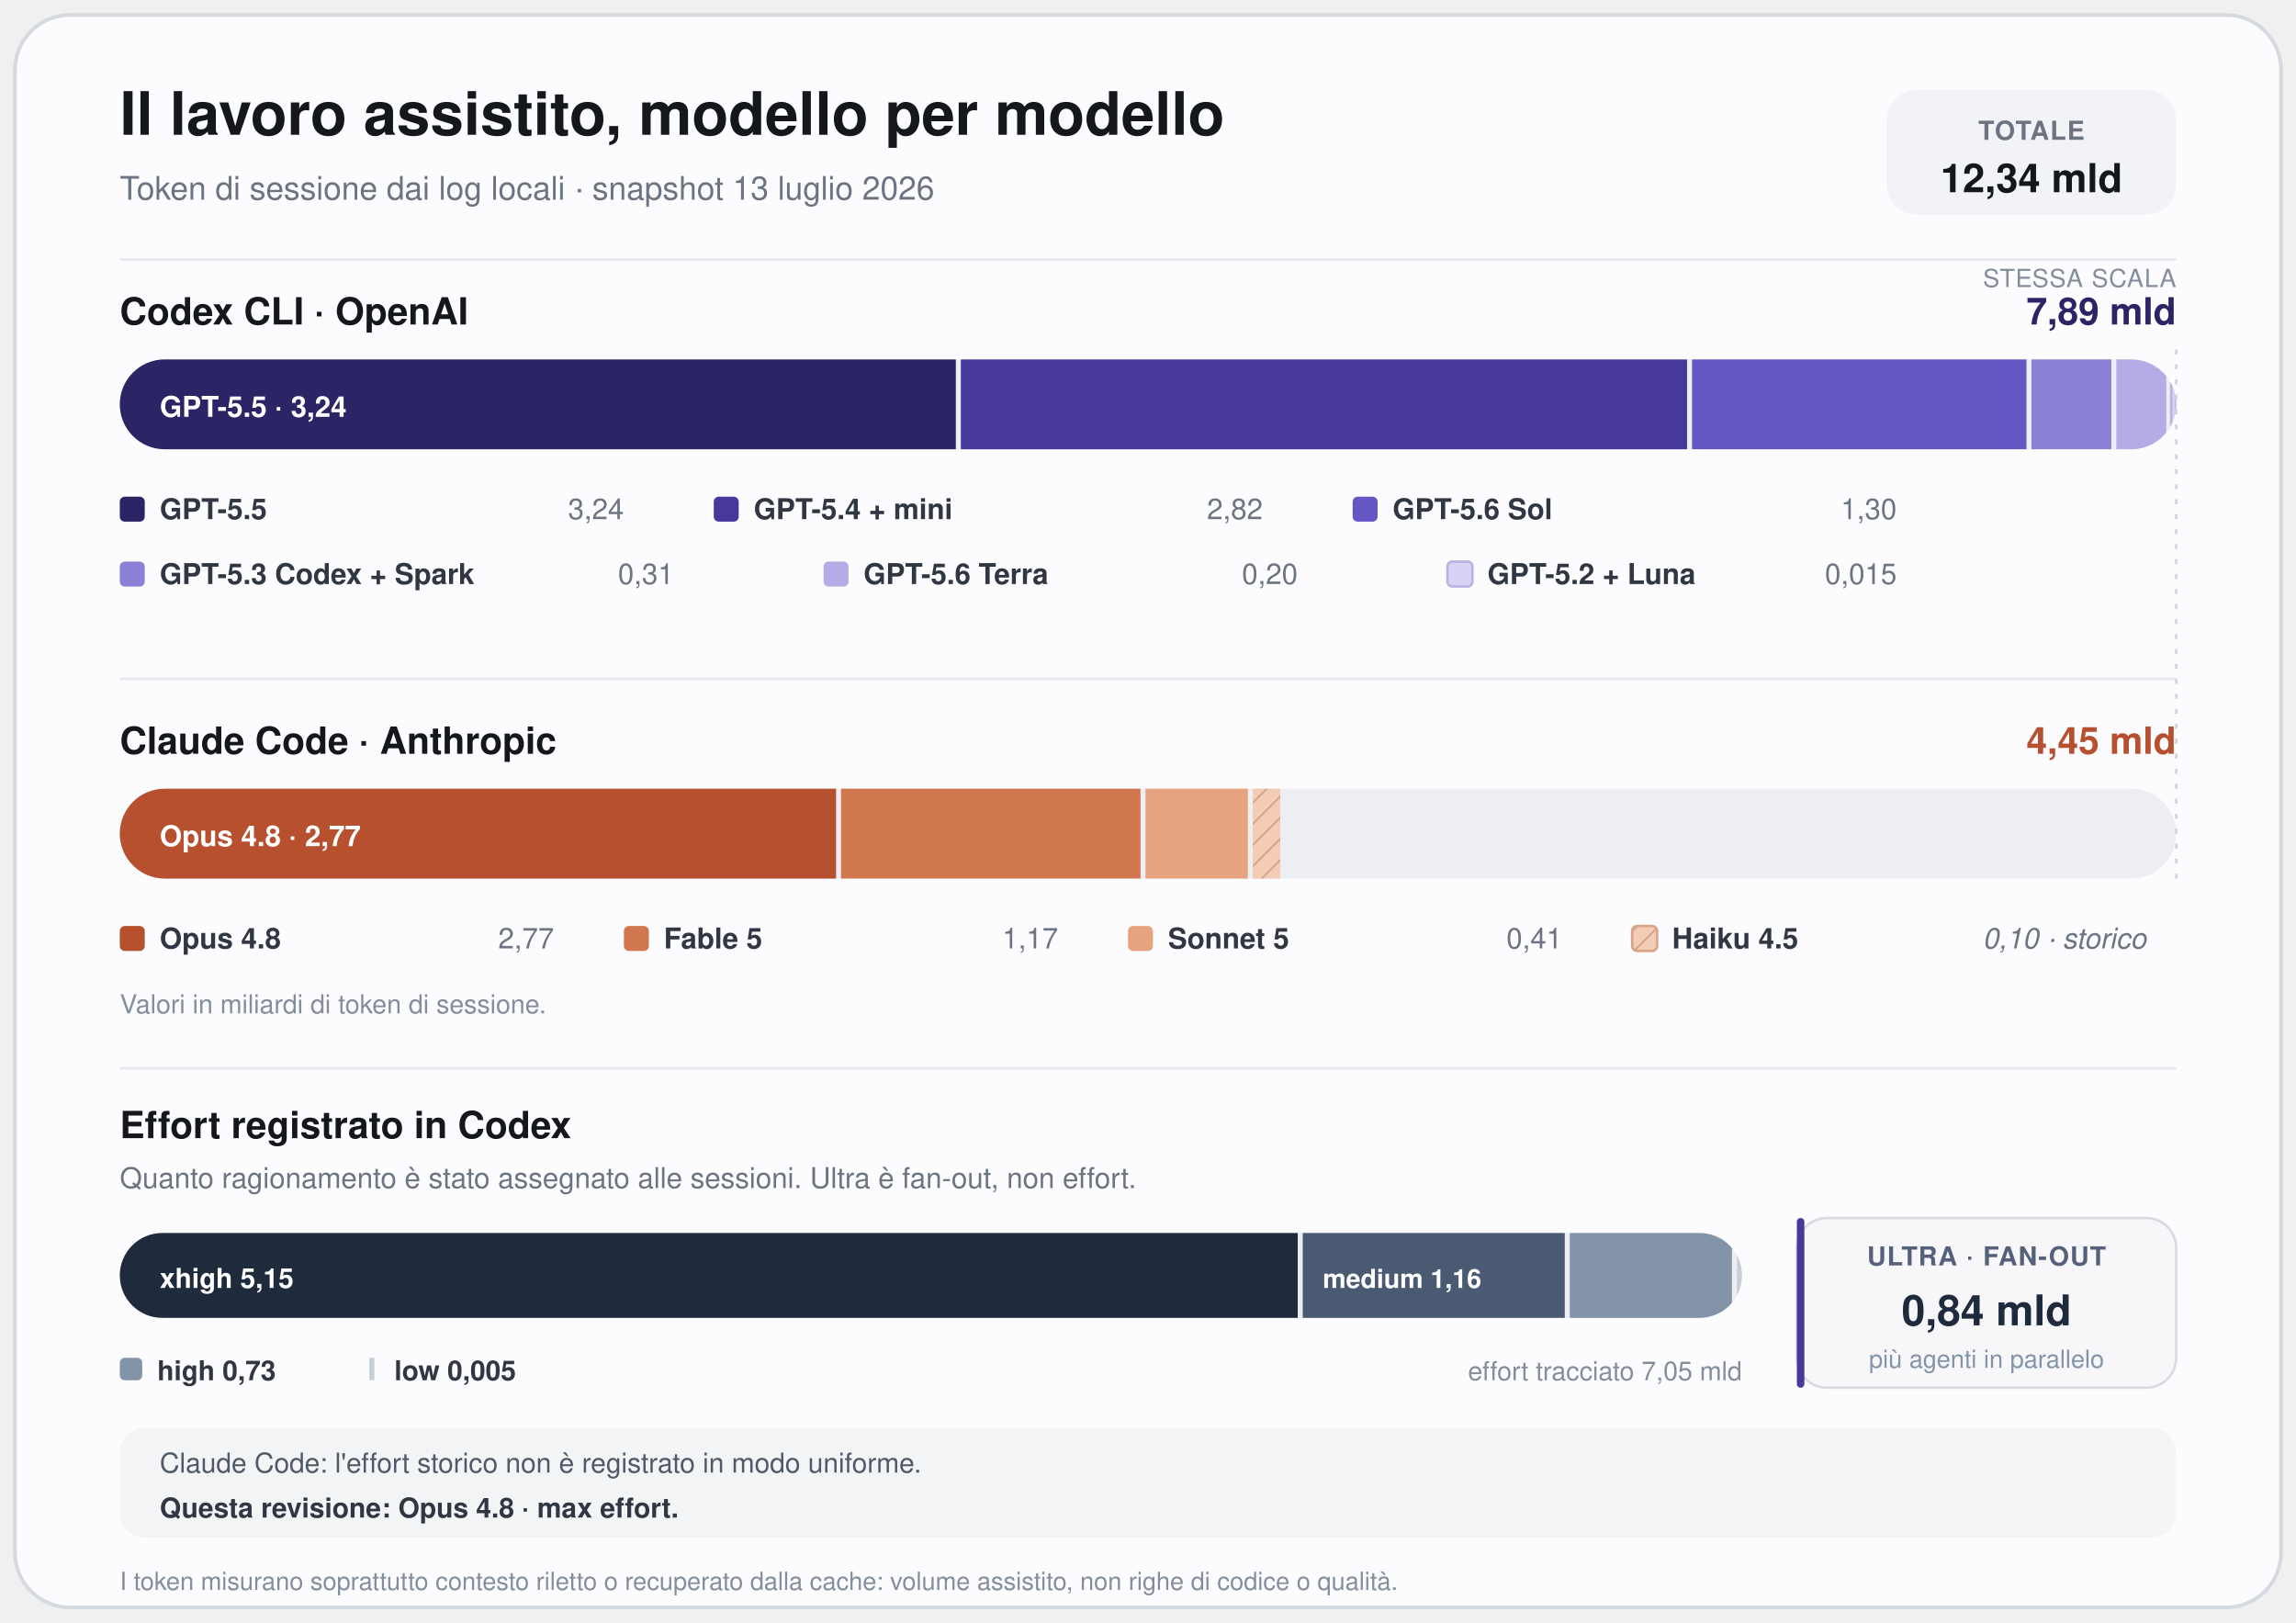
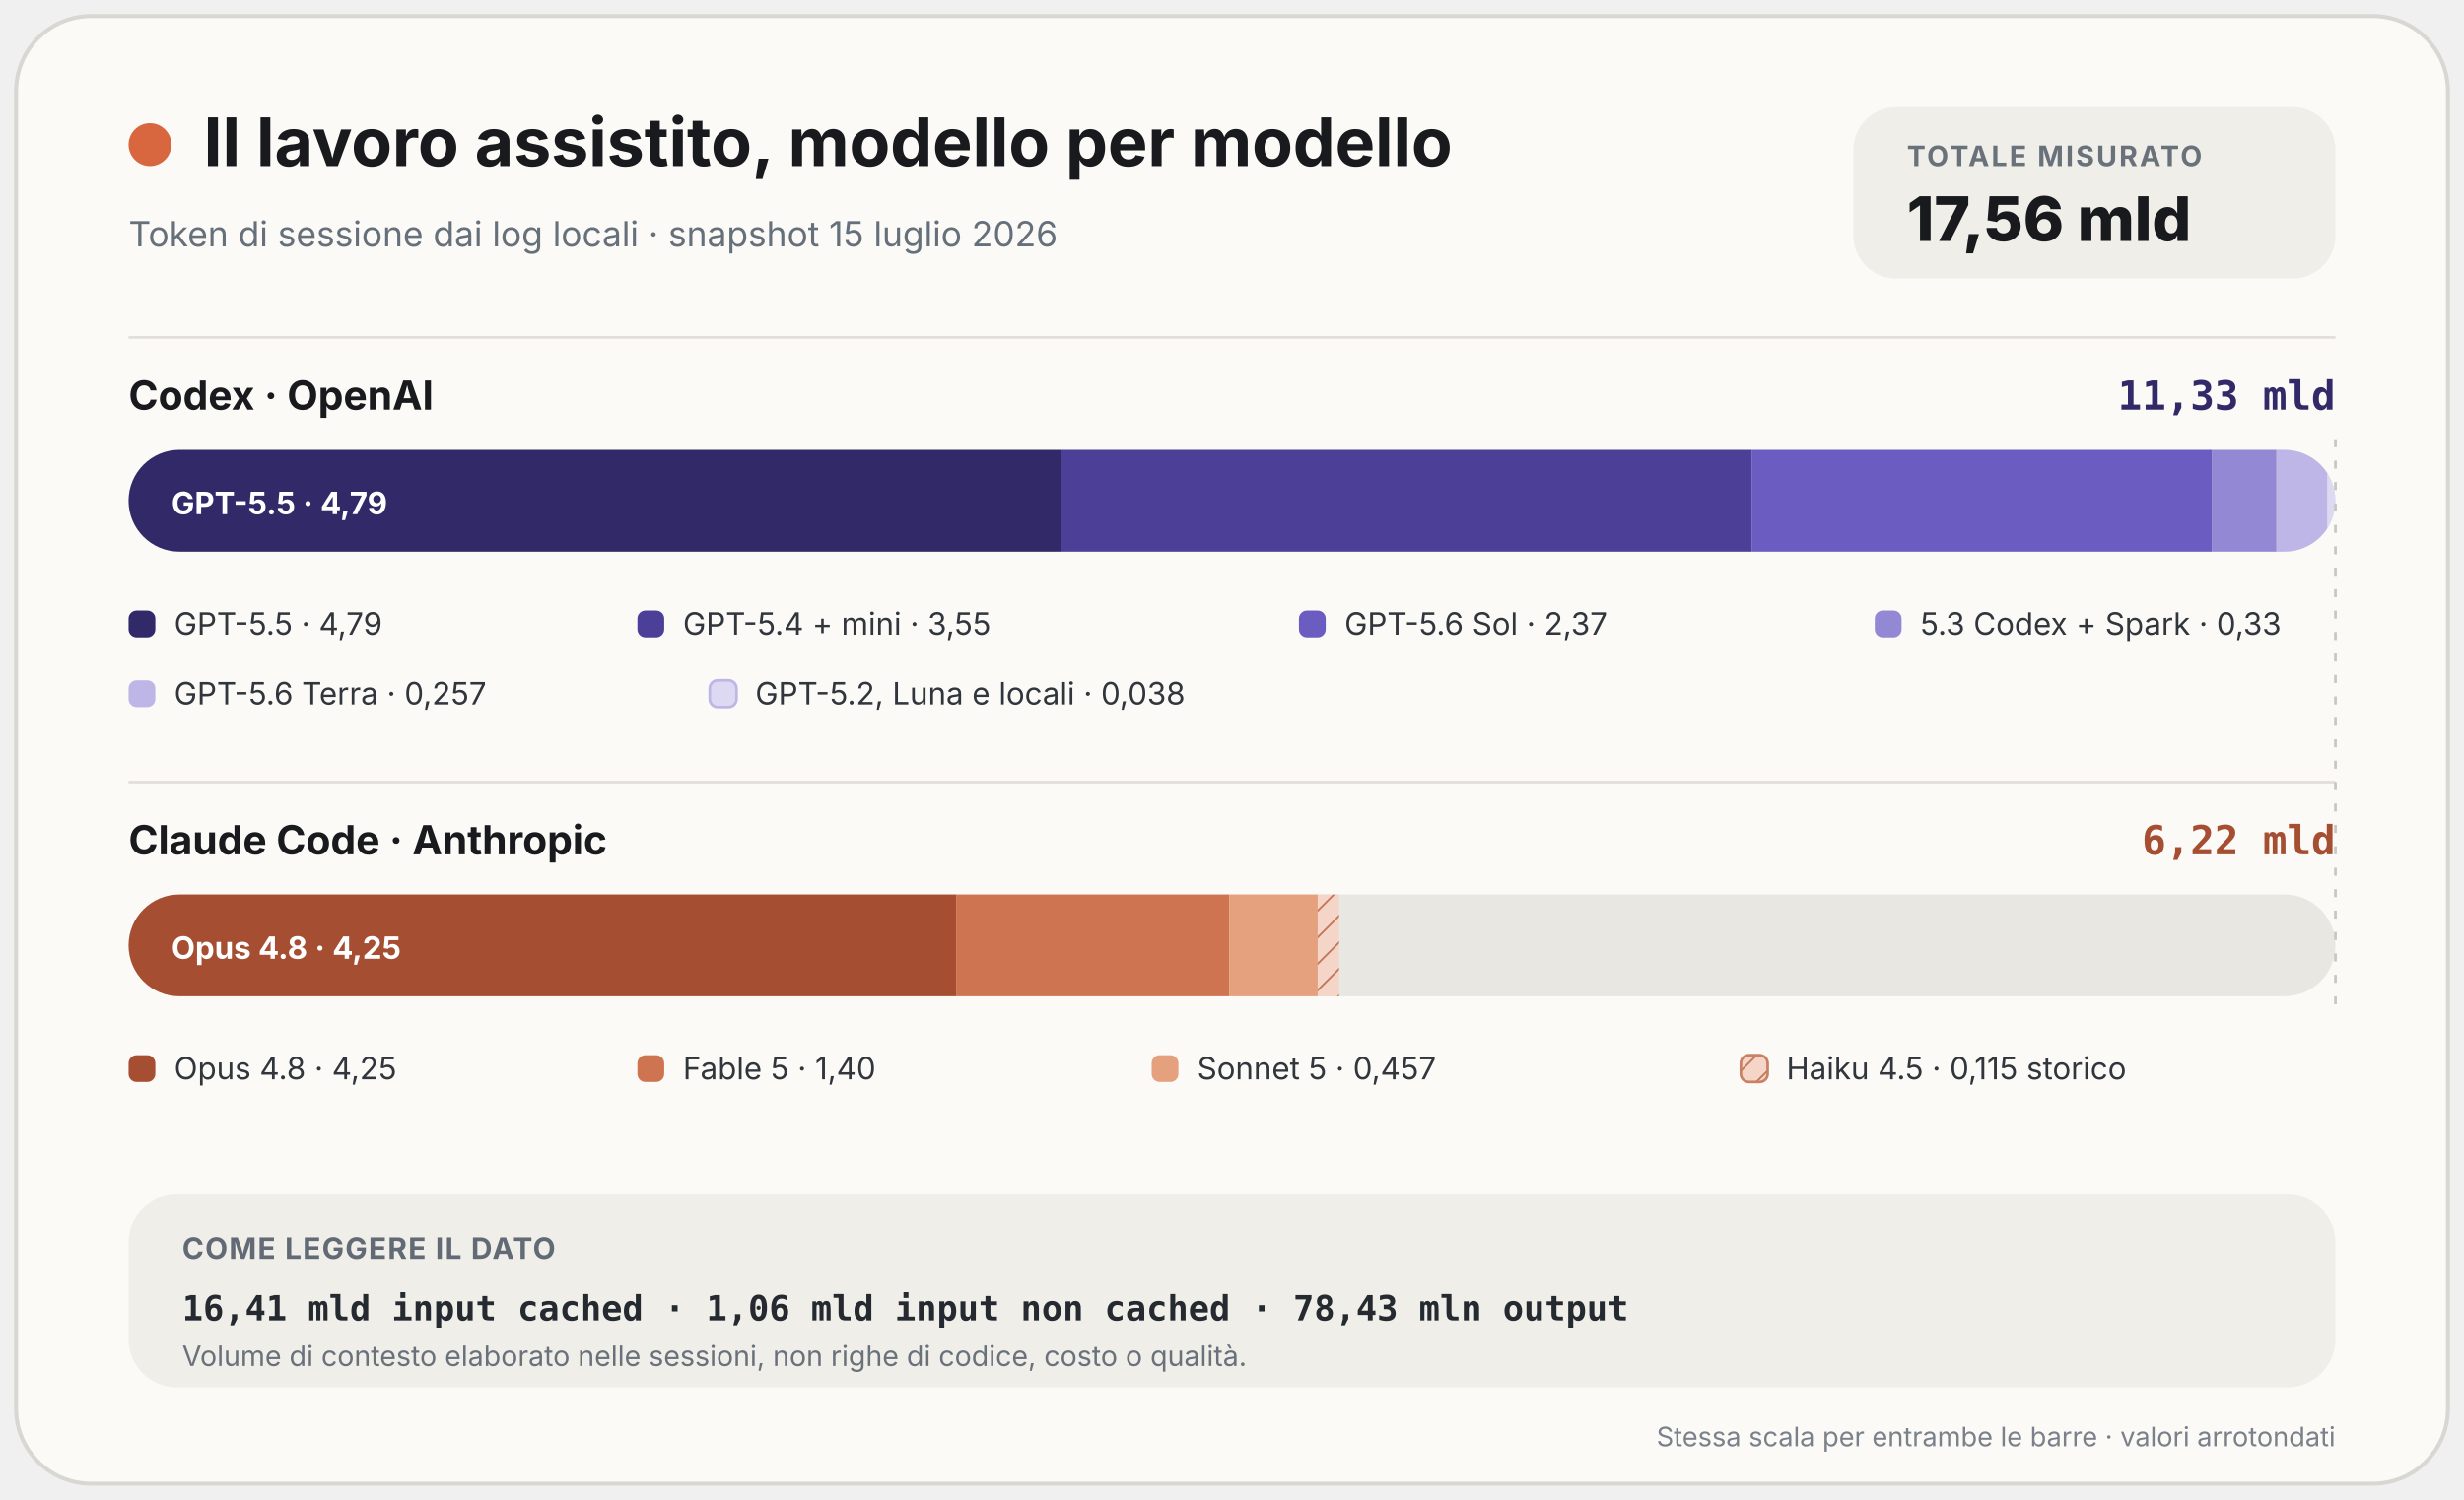
- <svg xmlns="http://www.w3.org/2000/svg" viewBox="0 0 920 650" width="920" height="650" role="img" aria-label="Uso dei modelli per MediFlow. Codex CLI: circa 7,89 miliardi di token, suddivisi tra GPT-5.5, GPT-5.4 e mini, GPT-5.6 Sol, GPT-5.3 Codex e Spark, GPT-5.6 Terra e modelli minori. Claude Code: circa 4,45 miliardi, suddivisi tra Opus 4.8, Fable 5, Sonnet 5 e Haiku 4.5 storico. Effort Codex: 5,15 miliardi xhigh, 1,16 medium, 0,73 high, 0,005 low; Ultra fan-out 0,84 miliardi. Questa revisione usa Opus 4.8 max.">
+ <svg xmlns="http://www.w3.org/2000/svg" viewBox="0 0 920 560" width="920" height="560" role="img" aria-label="Snapshot del 15 luglio 2026: 17,56 miliardi di token di sessione per MediFlow, 11,33 miliardi in Codex e 6,22 miliardi in Claude Code. Circa 16,41 miliardi sono input recuperato dalla cache.">
  <defs>
    <clipPath id="codex-bar">
-       <rect x="48" y="144" width="824" height="36" rx="18" />
+       <rect x="48" y="168" width="824" height="38" rx="19" />
    </clipPath>
    <clipPath id="claude-bar">
-       <rect x="48" y="316" width="824" height="36" rx="18" />
+       <rect x="48" y="334" width="824" height="38" rx="19" />
    </clipPath>
-     <clipPath id="effort-bar">
-       <rect x="48" y="494" width="650" height="34" rx="17" />
-     </clipPath>
-     <pattern id="historical-hatch" width="6" height="6" patternUnits="userSpaceOnUse" patternTransform="rotate(45)">
-       <rect width="6" height="6" fill="#f2ccb4" />
-       <line x1="0" y1="0" x2="0" y2="6" stroke="#d8a58a" stroke-width="1.5" />
+     <pattern id="historical" width="7" height="7" patternUnits="userSpaceOnUse" patternTransform="rotate(45)">
+       <rect width="7" height="7" fill="#f4d5c7" />
+       <line x1="0" y1="0" x2="0" y2="7" stroke="#c98063" stroke-width="1.5" />
    </pattern>
  </defs>
-   <rect x="6" y="6" width="908" height="638" rx="22" fill="#fcfcfe" stroke="#d5dae1" stroke-width="1.5" />
-   <text x="48" y="54" font-family="-apple-system,Segoe UI,Helvetica,Arial,sans-serif" font-size="24" font-weight="700" fill="#14181d">Il lavoro assistito, modello per modello</text>
-   <text x="48" y="80" font-family="-apple-system,Segoe UI,Helvetica,Arial,sans-serif" font-size="13" fill="#6b7480">Token di sessione dai log locali · snapshot 13 luglio 2026</text>
-   <rect x="756" y="36" width="116" height="50" rx="12" fill="#f2f3f6" />
-   <text x="814" y="56" text-anchor="middle" font-family="-apple-system,Segoe UI,Helvetica,Arial,sans-serif" font-size="10.5" font-weight="700" letter-spacing="0.4" fill="#6b7480">TOTALE</text>
-   <text x="814" y="77" text-anchor="middle" font-family="-apple-system,Segoe UI,Helvetica,Arial,sans-serif" font-size="16" font-weight="700" fill="#14181d">12,34 mld</text>
-   <line x1="48" y1="104" x2="872" y2="104" stroke="#e6e9ee" stroke-width="1" />
-   <text x="48" y="130" font-family="-apple-system,Segoe UI,Helvetica,Arial,sans-serif" font-size="15" font-weight="700" fill="#14181d">Codex CLI · OpenAI</text>
-   <text x="872" y="130" text-anchor="end" font-family="-apple-system,Segoe UI,Helvetica,Arial,sans-serif" font-size="15" font-weight="700" fill="#2b2465">7,89 mld</text>
-   <text x="872" y="115" text-anchor="end" font-family="-apple-system,Segoe UI,Helvetica,Arial,sans-serif" font-size="10" letter-spacing="0.35" fill="#838d9b">STESSA SCALA</text>
-   <rect x="48" y="144" width="824" height="36" rx="18" fill="#eceef2" />
+   <rect x="6" y="6" width="908" height="548" rx="28" fill="#fbfaf7" stroke="#d9d7d1" stroke-width="1.5" />
+   <circle cx="56" cy="54" r="8" fill="#d8673f" />
+   <text x="76" y="62" font-family="Inter,-apple-system,BlinkMacSystemFont,Segoe UI,sans-serif" font-size="25" font-weight="720" fill="#181a1d">Il lavoro assistito, modello per modello</text>
+   <text x="48" y="92" font-family="Inter,-apple-system,BlinkMacSystemFont,Segoe UI,sans-serif" font-size="13" fill="#66707b">Token di sessione dai log locali · snapshot 15 luglio 2026</text>
+   <rect x="692" y="40" width="180" height="64" rx="16" fill="#f0eee8" />
+   <text x="712" y="62" font-family="Inter,-apple-system,BlinkMacSystemFont,Segoe UI,sans-serif" font-size="10.5" font-weight="700" letter-spacing="0.8" fill="#69717b">TOTALE MISURATO</text>
+   <text x="712" y="90" font-family="Inter,-apple-system,BlinkMacSystemFont,Segoe UI,sans-serif" font-size="23" font-weight="760" fill="#181a1d">17,56 mld</text>
+   <line x1="48" y1="126" x2="872" y2="126" stroke="#e1ded8" />
+   <text x="48" y="153" font-family="Inter,-apple-system,BlinkMacSystemFont,Segoe UI,sans-serif" font-size="15" font-weight="700" fill="#181a1d">Codex · OpenAI</text>
+   <text x="872" y="153" text-anchor="end" font-family="IBM Plex Mono,ui-monospace,monospace" font-size="15" font-weight="650" fill="#312968">11,33 mld</text>
+   <rect x="48" y="168" width="824" height="38" rx="19" fill="#e9e7e2" />
  <g clip-path="url(#codex-bar)">
-     <rect x="48" y="144" width="335" height="36" fill="#2b2465" />
-     <rect x="385" y="144" width="291" height="36" fill="#46399b" />
-     <rect x="678" y="144" width="134" height="36" fill="#6357c4" />
-     <rect x="814" y="144" width="32" height="36" fill="#8a80d6" />
-     <rect x="848" y="144" width="20" height="36" fill="#b3ace6" />
-     <rect x="870" y="144" width="2" height="36" fill="#d7d3f2" stroke="#b9b3e0" stroke-width="1" />
+     <rect x="48" y="168" width="348" height="38" fill="#312968" />
+     <rect x="396" y="168" width="258" height="38" fill="#4b3f97" />
+     <rect x="654" y="168" width="172" height="38" fill="#6b5cc1" />
+     <rect x="826" y="168" width="24" height="38" fill="#9388d4" />
+     <rect x="850" y="168" width="19" height="38" fill="#bdb6e6" />
+     <rect x="869" y="168" width="3" height="38" fill="#ddd9f2" />
  </g>
-   <text x="64" y="167" font-family="-apple-system,Segoe UI,Helvetica,Arial,sans-serif" font-size="11.5" font-weight="600" fill="#ffffff">GPT-5.5 · 3,24</text>
-   <rect x="48" y="199" width="10" height="10" rx="2" fill="#2b2465" />
-   <text x="64" y="208" font-family="-apple-system,Segoe UI,Helvetica,Arial,sans-serif" font-size="11.5" font-weight="600" fill="#303742">GPT-5.5</text>
-   <text x="250" y="208" text-anchor="end" font-family="-apple-system,Segoe UI,Helvetica,Arial,sans-serif" font-size="11.5" fill="#6b7480">3,24</text>
-   <rect x="286" y="199" width="10" height="10" rx="2" fill="#46399b" />
-   <text x="302" y="208" font-family="-apple-system,Segoe UI,Helvetica,Arial,sans-serif" font-size="11.5" font-weight="600" fill="#303742">GPT-5.4 + mini</text>
-   <text x="506" y="208" text-anchor="end" font-family="-apple-system,Segoe UI,Helvetica,Arial,sans-serif" font-size="11.5" fill="#6b7480">2,82</text>
-   <rect x="542" y="199" width="10" height="10" rx="2" fill="#6357c4" />
-   <text x="558" y="208" font-family="-apple-system,Segoe UI,Helvetica,Arial,sans-serif" font-size="11.5" font-weight="600" fill="#303742">GPT-5.6 Sol</text>
-   <text x="760" y="208" text-anchor="end" font-family="-apple-system,Segoe UI,Helvetica,Arial,sans-serif" font-size="11.5" fill="#6b7480">1,30</text>
-   <rect x="48" y="225" width="10" height="10" rx="2" fill="#8a80d6" />
-   <text x="64" y="234" font-family="-apple-system,Segoe UI,Helvetica,Arial,sans-serif" font-size="11.5" font-weight="600" fill="#303742">GPT-5.3 Codex + Spark</text>
-   <text x="270" y="234" text-anchor="end" font-family="-apple-system,Segoe UI,Helvetica,Arial,sans-serif" font-size="11.5" fill="#6b7480">0,31</text>
-   <rect x="330" y="225" width="10" height="10" rx="2" fill="#b3ace6" />
-   <text x="346" y="234" font-family="-apple-system,Segoe UI,Helvetica,Arial,sans-serif" font-size="11.5" font-weight="600" fill="#303742">GPT-5.6 Terra</text>
-   <text x="520" y="234" text-anchor="end" font-family="-apple-system,Segoe UI,Helvetica,Arial,sans-serif" font-size="11.5" fill="#6b7480">0,20</text>
-   <rect x="580" y="225" width="10" height="10" rx="2" fill="#d7d3f2" stroke="#b9b3e0" stroke-width="1" />
-   <text x="596" y="234" font-family="-apple-system,Segoe UI,Helvetica,Arial,sans-serif" font-size="11.5" font-weight="600" fill="#303742">GPT-5.2 + Luna</text>
-   <text x="760" y="234" text-anchor="end" font-family="-apple-system,Segoe UI,Helvetica,Arial,sans-serif" font-size="11.5" fill="#6b7480">0,015</text>
-   <line x1="48" y1="272" x2="872" y2="272" stroke="#e6e9ee" stroke-width="1" />
-   <text x="48" y="302" font-family="-apple-system,Segoe UI,Helvetica,Arial,sans-serif" font-size="15" font-weight="700" fill="#14181d">Claude Code · Anthropic</text>
-   <text x="872" y="302" text-anchor="end" font-family="-apple-system,Segoe UI,Helvetica,Arial,sans-serif" font-size="15" font-weight="700" fill="#b6502f">4,45 mld</text>
-   <rect x="48" y="316" width="824" height="36" rx="18" fill="#eceef2" />
+   <text x="64" y="192" font-family="Inter,-apple-system,BlinkMacSystemFont,Segoe UI,sans-serif" font-size="11.5" font-weight="650" fill="#fff">GPT-5.5 · 4,79</text>
+   <g font-family="Inter,-apple-system,BlinkMacSystemFont,Segoe UI,sans-serif" font-size="11.5" fill="#31363d">
+     <rect x="48" y="228" width="10" height="10" rx="3" fill="#312968" />
+     <text x="65" y="237">GPT-5.5 · 4,79</text>
+     <rect x="238" y="228" width="10" height="10" rx="3" fill="#4b3f97" />
+     <text x="255" y="237">GPT-5.4 + mini · 3,55</text>
+     <rect x="485" y="228" width="10" height="10" rx="3" fill="#6b5cc1" />
+     <text x="502" y="237">GPT-5.6 Sol · 2,37</text>
+     <rect x="700" y="228" width="10" height="10" rx="3" fill="#9388d4" />
+     <text x="717" y="237">5.3 Codex + Spark · 0,33</text>
+     <rect x="48" y="254" width="10" height="10" rx="3" fill="#bdb6e6" />
+     <text x="65" y="263">GPT-5.6 Terra · 0,257</text>
+     <rect x="265" y="254" width="10" height="10" rx="3" fill="#ddd9f2" stroke="#bdb6e6" />
+     <text x="282" y="263">GPT-5.2, Luna e locali · 0,038</text>
+   </g>
+   <line x1="48" y1="292" x2="872" y2="292" stroke="#e1ded8" />
+   <text x="48" y="319" font-family="Inter,-apple-system,BlinkMacSystemFont,Segoe UI,sans-serif" font-size="15" font-weight="700" fill="#181a1d">Claude Code · Anthropic</text>
+   <text x="872" y="319" text-anchor="end" font-family="IBM Plex Mono,ui-monospace,monospace" font-size="15" font-weight="650" fill="#a64e32">6,22 mld</text>
+   <rect x="48" y="334" width="824" height="38" rx="19" fill="#e9e7e2" />
  <g clip-path="url(#claude-bar)">
-     <rect x="48" y="316" width="287" height="36" fill="#b6502f" />
-     <rect x="337" y="316" width="120" height="36" fill="#d1774f" />
-     <rect x="459" y="316" width="41" height="36" fill="#e5a37f" />
-     <rect x="502" y="316" width="11" height="36" fill="url(#historical-hatch)" />
+     <rect x="48" y="334" width="309" height="38" fill="#a64e32" />
+     <rect x="357" y="334" width="102" height="38" fill="#cf7450" />
+     <rect x="459" y="334" width="33" height="38" fill="#e5a17e" />
+     <rect x="492" y="334" width="8" height="38" fill="url(#historical)" />
  </g>
-   <line x1="872" y1="140" x2="872" y2="356" stroke="#cfd5dd" stroke-width="1" stroke-dasharray="2 4" />
-   <text x="64" y="339" font-family="-apple-system,Segoe UI,Helvetica,Arial,sans-serif" font-size="11.5" font-weight="600" fill="#ffffff">Opus 4.8 · 2,77</text>
-   <rect x="48" y="371" width="10" height="10" rx="2" fill="#b6502f" />
-   <text x="64" y="380" font-family="-apple-system,Segoe UI,Helvetica,Arial,sans-serif" font-size="11.5" font-weight="600" fill="#303742">Opus 4.8</text>
-   <text x="222" y="380" text-anchor="end" font-family="-apple-system,Segoe UI,Helvetica,Arial,sans-serif" font-size="11.5" fill="#6b7480">2,77</text>
-   <rect x="250" y="371" width="10" height="10" rx="2" fill="#d1774f" />
-   <text x="266" y="380" font-family="-apple-system,Segoe UI,Helvetica,Arial,sans-serif" font-size="11.5" font-weight="600" fill="#303742">Fable 5</text>
-   <text x="424" y="380" text-anchor="end" font-family="-apple-system,Segoe UI,Helvetica,Arial,sans-serif" font-size="11.5" fill="#6b7480">1,17</text>
-   <rect x="452" y="371" width="10" height="10" rx="2" fill="#e5a37f" />
-   <text x="468" y="380" font-family="-apple-system,Segoe UI,Helvetica,Arial,sans-serif" font-size="11.5" font-weight="600" fill="#303742">Sonnet 5</text>
-   <text x="626" y="380" text-anchor="end" font-family="-apple-system,Segoe UI,Helvetica,Arial,sans-serif" font-size="11.5" fill="#6b7480">0,41</text>
-   <rect x="654" y="371" width="10" height="10" rx="2" fill="url(#historical-hatch)" stroke="#d8a58a" stroke-width="1" />
-   <text x="670" y="380" font-family="-apple-system,Segoe UI,Helvetica,Arial,sans-serif" font-size="11.5" font-weight="600" fill="#303742">Haiku 4.5</text>
-   <text x="860" y="380" text-anchor="end" font-family="-apple-system,Segoe UI,Helvetica,Arial,sans-serif" font-size="11.5" font-style="italic" fill="#6b7480">0,10 · storico</text>
-   <text x="48" y="406" font-family="-apple-system,Segoe UI,Helvetica,Arial,sans-serif" font-size="10.5" fill="#838d9b">Valori in miliardi di token di sessione.</text>
-   <line x1="48" y1="428" x2="872" y2="428" stroke="#e6e9ee" stroke-width="1" />
-   <text x="48" y="456" font-family="-apple-system,Segoe UI,Helvetica,Arial,sans-serif" font-size="15" font-weight="700" fill="#14181d">Effort registrato in Codex</text>
-   <text x="48" y="476" font-family="-apple-system,Segoe UI,Helvetica,Arial,sans-serif" font-size="11.5" fill="#6b7480">Quanto ragionamento è stato assegnato alle sessioni. Ultra è fan-out, non effort.</text>
-   <rect x="48" y="494" width="650" height="34" rx="17" fill="#eceef2" />
-   <g clip-path="url(#effort-bar)">
-     <rect x="48" y="494" width="472" height="34" fill="#1f2a3d" />
-     <rect x="522" y="494" width="105" height="34" fill="#4a5a72" />
-     <rect x="629" y="494" width="65" height="34" fill="#8494a8" />
-     <rect x="696" y="494" width="2" height="34" fill="#c6ced8" />
+   <line x1="872" y1="164" x2="872" y2="376" stroke="#c9c6bf" stroke-dasharray="3 5" />
+   <text x="64" y="358" font-family="Inter,-apple-system,BlinkMacSystemFont,Segoe UI,sans-serif" font-size="11.5" font-weight="650" fill="#fff">Opus 4.8 · 4,25</text>
+   <g font-family="Inter,-apple-system,BlinkMacSystemFont,Segoe UI,sans-serif" font-size="11.5" fill="#31363d">
+     <rect x="48" y="394" width="10" height="10" rx="3" fill="#a64e32" />
+     <text x="65" y="403">Opus 4.8 · 4,25</text>
+     <rect x="238" y="394" width="10" height="10" rx="3" fill="#cf7450" />
+     <text x="255" y="403">Fable 5 · 1,40</text>
+     <rect x="430" y="394" width="10" height="10" rx="3" fill="#e5a17e" />
+     <text x="447" y="403">Sonnet 5 · 0,457</text>
+     <rect x="650" y="394" width="10" height="10" rx="3" fill="url(#historical)" stroke="#c98063" />
+     <text x="667" y="403">Haiku 4.5 · 0,115 storico</text>
  </g>
-   <text x="64" y="516" font-family="-apple-system,Segoe UI,Helvetica,Arial,sans-serif" font-size="11" font-weight="600" fill="#ffffff">xhigh 5,15</text>
-   <text x="530" y="516" font-family="-apple-system,Segoe UI,Helvetica,Arial,sans-serif" font-size="10.5" font-weight="600" fill="#ffffff">medium 1,16</text>
-   <rect x="48" y="544" width="9" height="9" rx="2" fill="#8494a8" />
-   <text x="63" y="553" font-family="-apple-system,Segoe UI,Helvetica,Arial,sans-serif" font-size="11" font-weight="600" fill="#303742">high 0,73</text>
-   <rect x="148" y="544" width="2" height="9" fill="#c6ced8" />
-   <text x="158" y="553" font-family="-apple-system,Segoe UI,Helvetica,Arial,sans-serif" font-size="11" font-weight="600" fill="#303742">low 0,005</text>
-   <text x="698" y="553" text-anchor="end" font-family="-apple-system,Segoe UI,Helvetica,Arial,sans-serif" font-size="10.5" fill="#838d9b">effort tracciato 7,05 mld</text>
-   <rect x="720" y="488" width="152" height="68" rx="12" fill="#f7f7fa" stroke="#d8dbe0" stroke-width="1" />
-   <rect x="720" y="488" width="3" height="68" rx="1.5" fill="#46399b" />
-   <text x="796" y="507" text-anchor="middle" font-family="-apple-system,Segoe UI,Helvetica,Arial,sans-serif" font-size="10.5" font-weight="700" letter-spacing="0.4" fill="#55607a">ULTRA · FAN-OUT</text>
-   <text x="796" y="531" text-anchor="middle" font-family="-apple-system,Segoe UI,Helvetica,Arial,sans-serif" font-size="17" font-weight="700" fill="#1f2a3d">0,84 mld</text>
-   <text x="796" y="548" text-anchor="middle" font-family="-apple-system,Segoe UI,Helvetica,Arial,sans-serif" font-size="10" fill="#8494a8">più agenti in parallelo</text>
-   <rect x="48" y="572" width="824" height="44" rx="10" fill="#f3f4f6" />
-   <text x="64" y="590" font-family="-apple-system,Segoe UI,Helvetica,Arial,sans-serif" font-size="11" fill="#4f5967">Claude Code: l'effort storico non è registrato in modo uniforme.</text>
-   <text x="64" y="608" font-family="-apple-system,Segoe UI,Helvetica,Arial,sans-serif" font-size="11" font-weight="700" fill="#303742">Questa revisione: Opus 4.8 · max effort.</text>
-   <text x="48" y="637" font-family="-apple-system,Segoe UI,Helvetica,Arial,sans-serif" font-size="10" fill="#838d9b">I token misurano soprattutto contesto riletto o recuperato dalla cache: volume assistito, non righe di codice o qualità.</text>
+   <rect x="48" y="446" width="824" height="72" rx="18" fill="#f0eee8" />
+   <text x="68" y="470" font-family="Inter,-apple-system,BlinkMacSystemFont,Segoe UI,sans-serif" font-size="11" font-weight="700" letter-spacing="0.45" fill="#626a75">COME LEGGERE IL DATO</text>
+   <text x="68" y="493" font-family="IBM Plex Mono,ui-monospace,monospace" font-size="13" font-weight="600" fill="#252a31">16,41 mld input cached · 1,06 mld input non cached · 78,43 mln output</text>
+   <text x="68" y="510" font-family="Inter,-apple-system,BlinkMacSystemFont,Segoe UI,sans-serif" font-size="10.5" fill="#69717b">Volume di contesto elaborato nelle sessioni, non righe di codice, costo o qualità.</text>
+   <text x="872" y="540" text-anchor="end" font-family="Inter,-apple-system,BlinkMacSystemFont,Segoe UI,sans-serif" font-size="10" fill="#7a818a">Stessa scala per entrambe le barre · valori arrotondati</text>
</svg>
